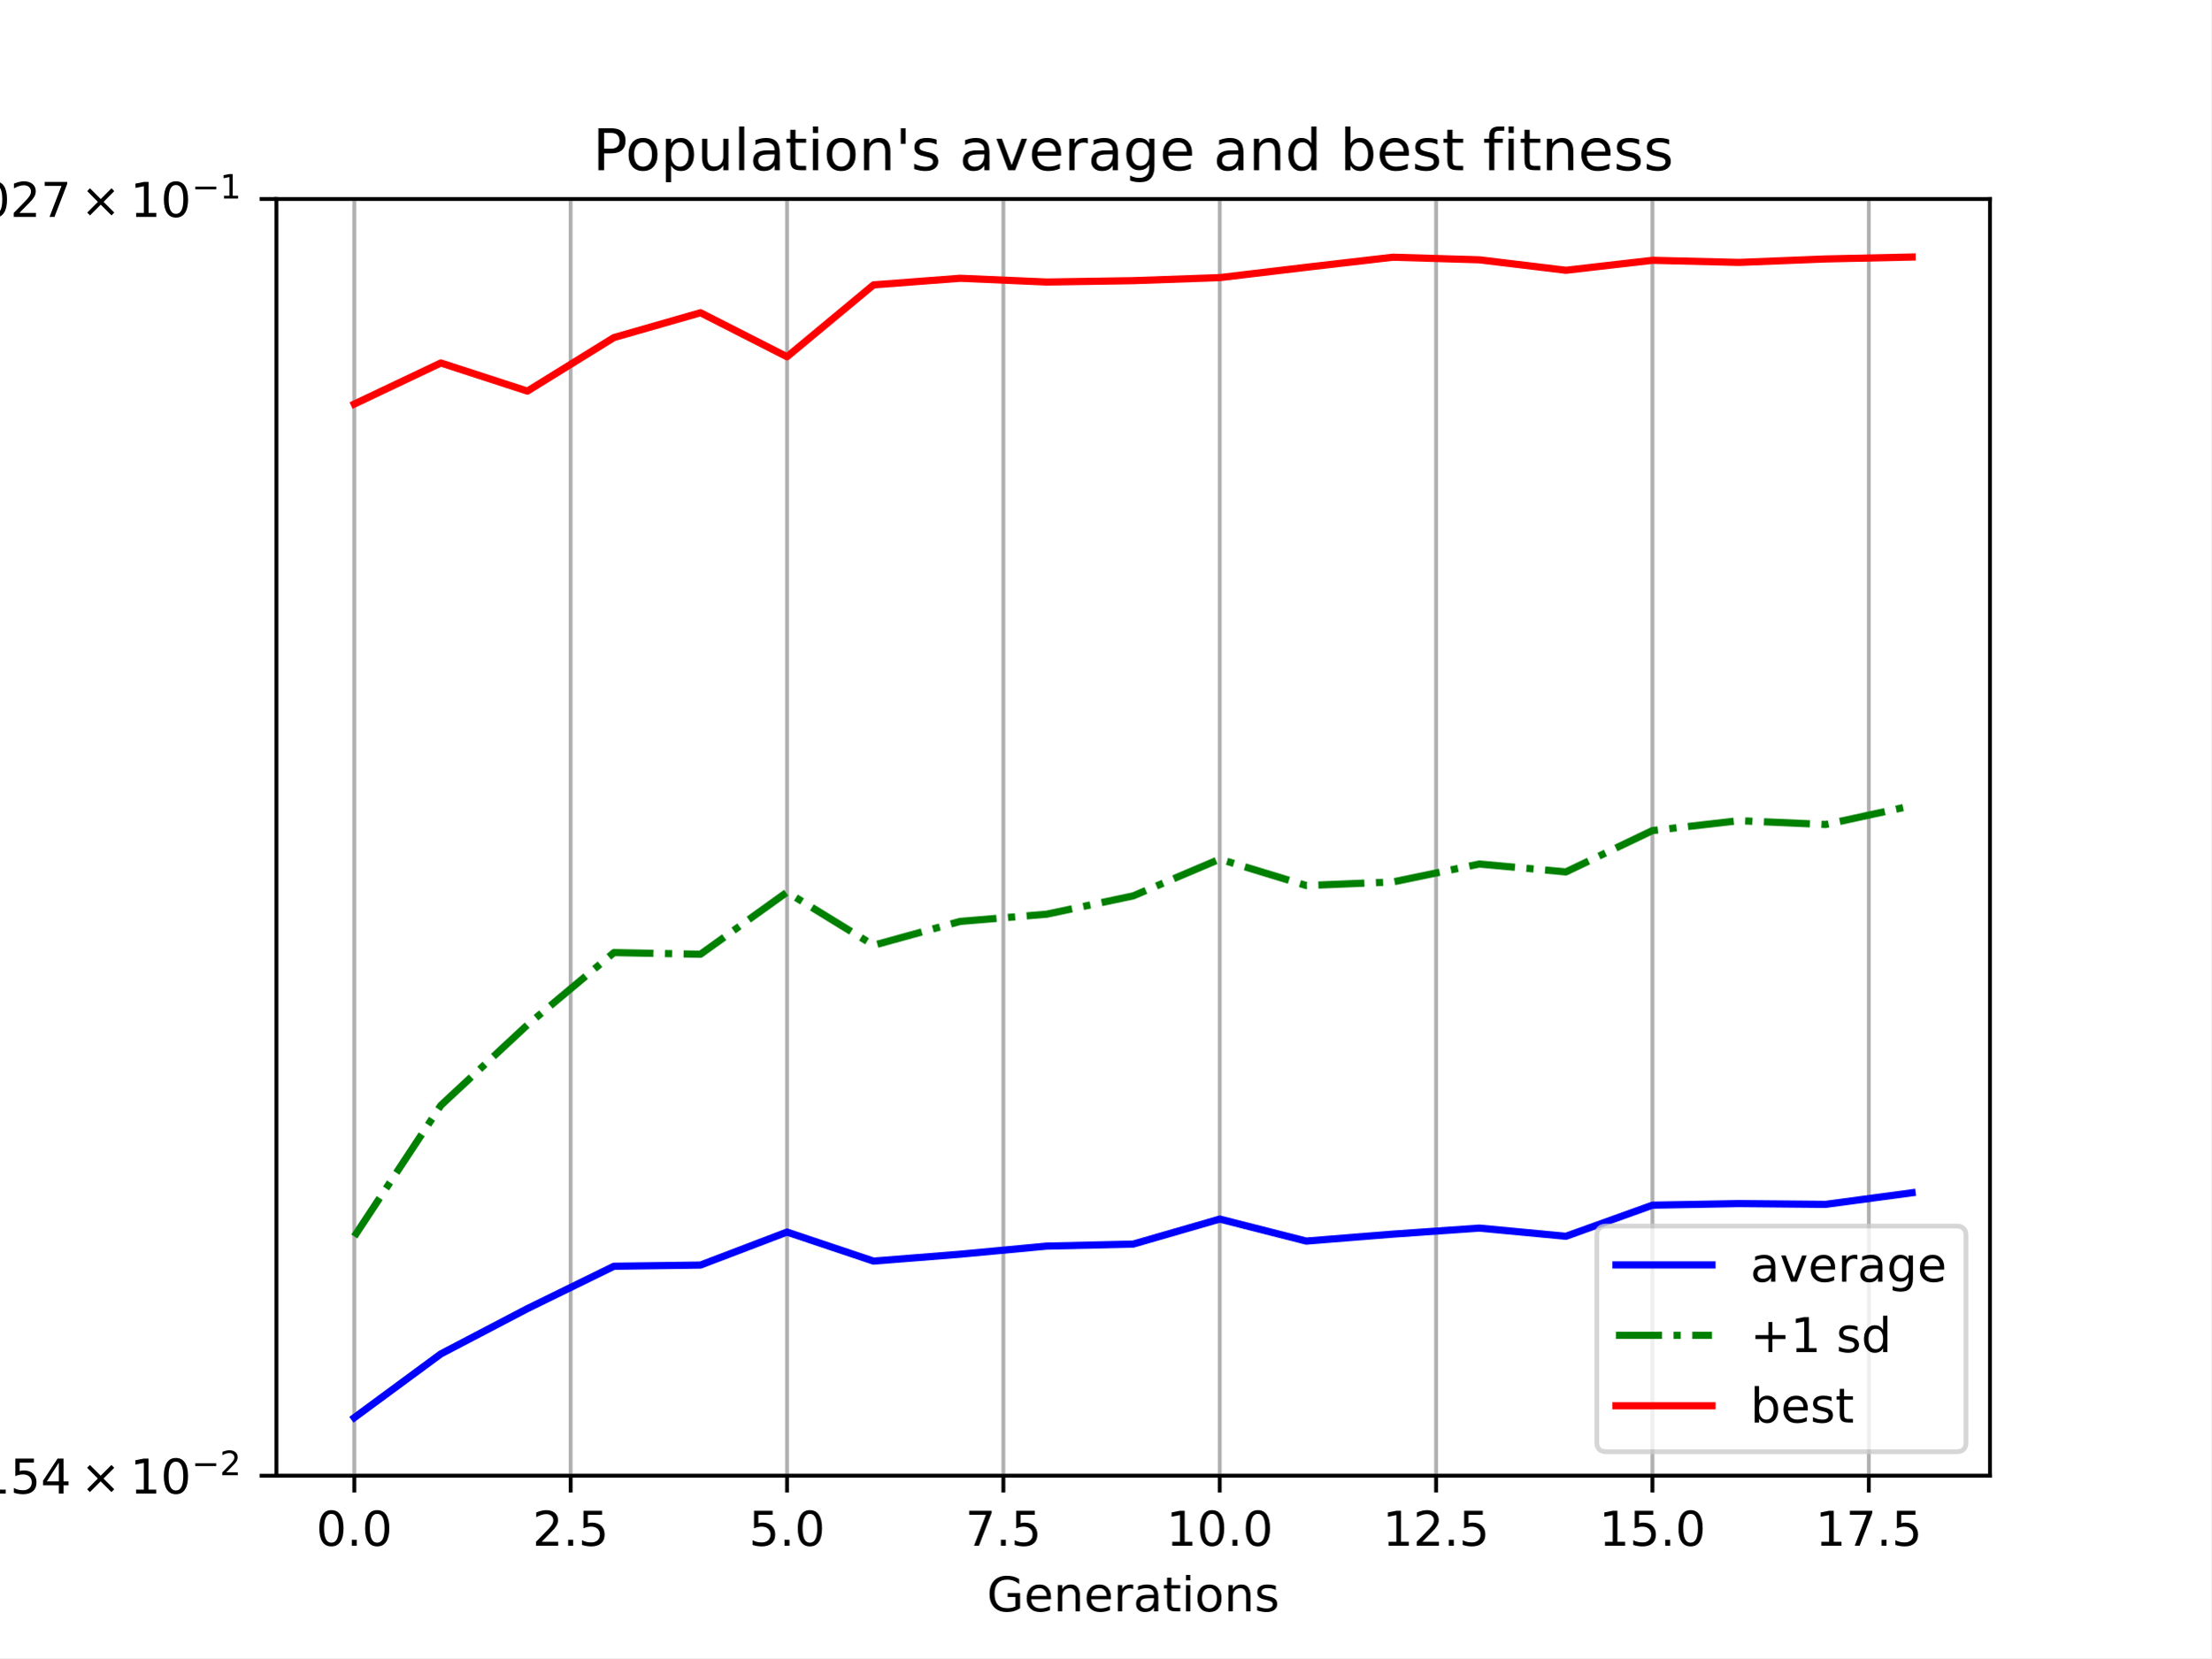
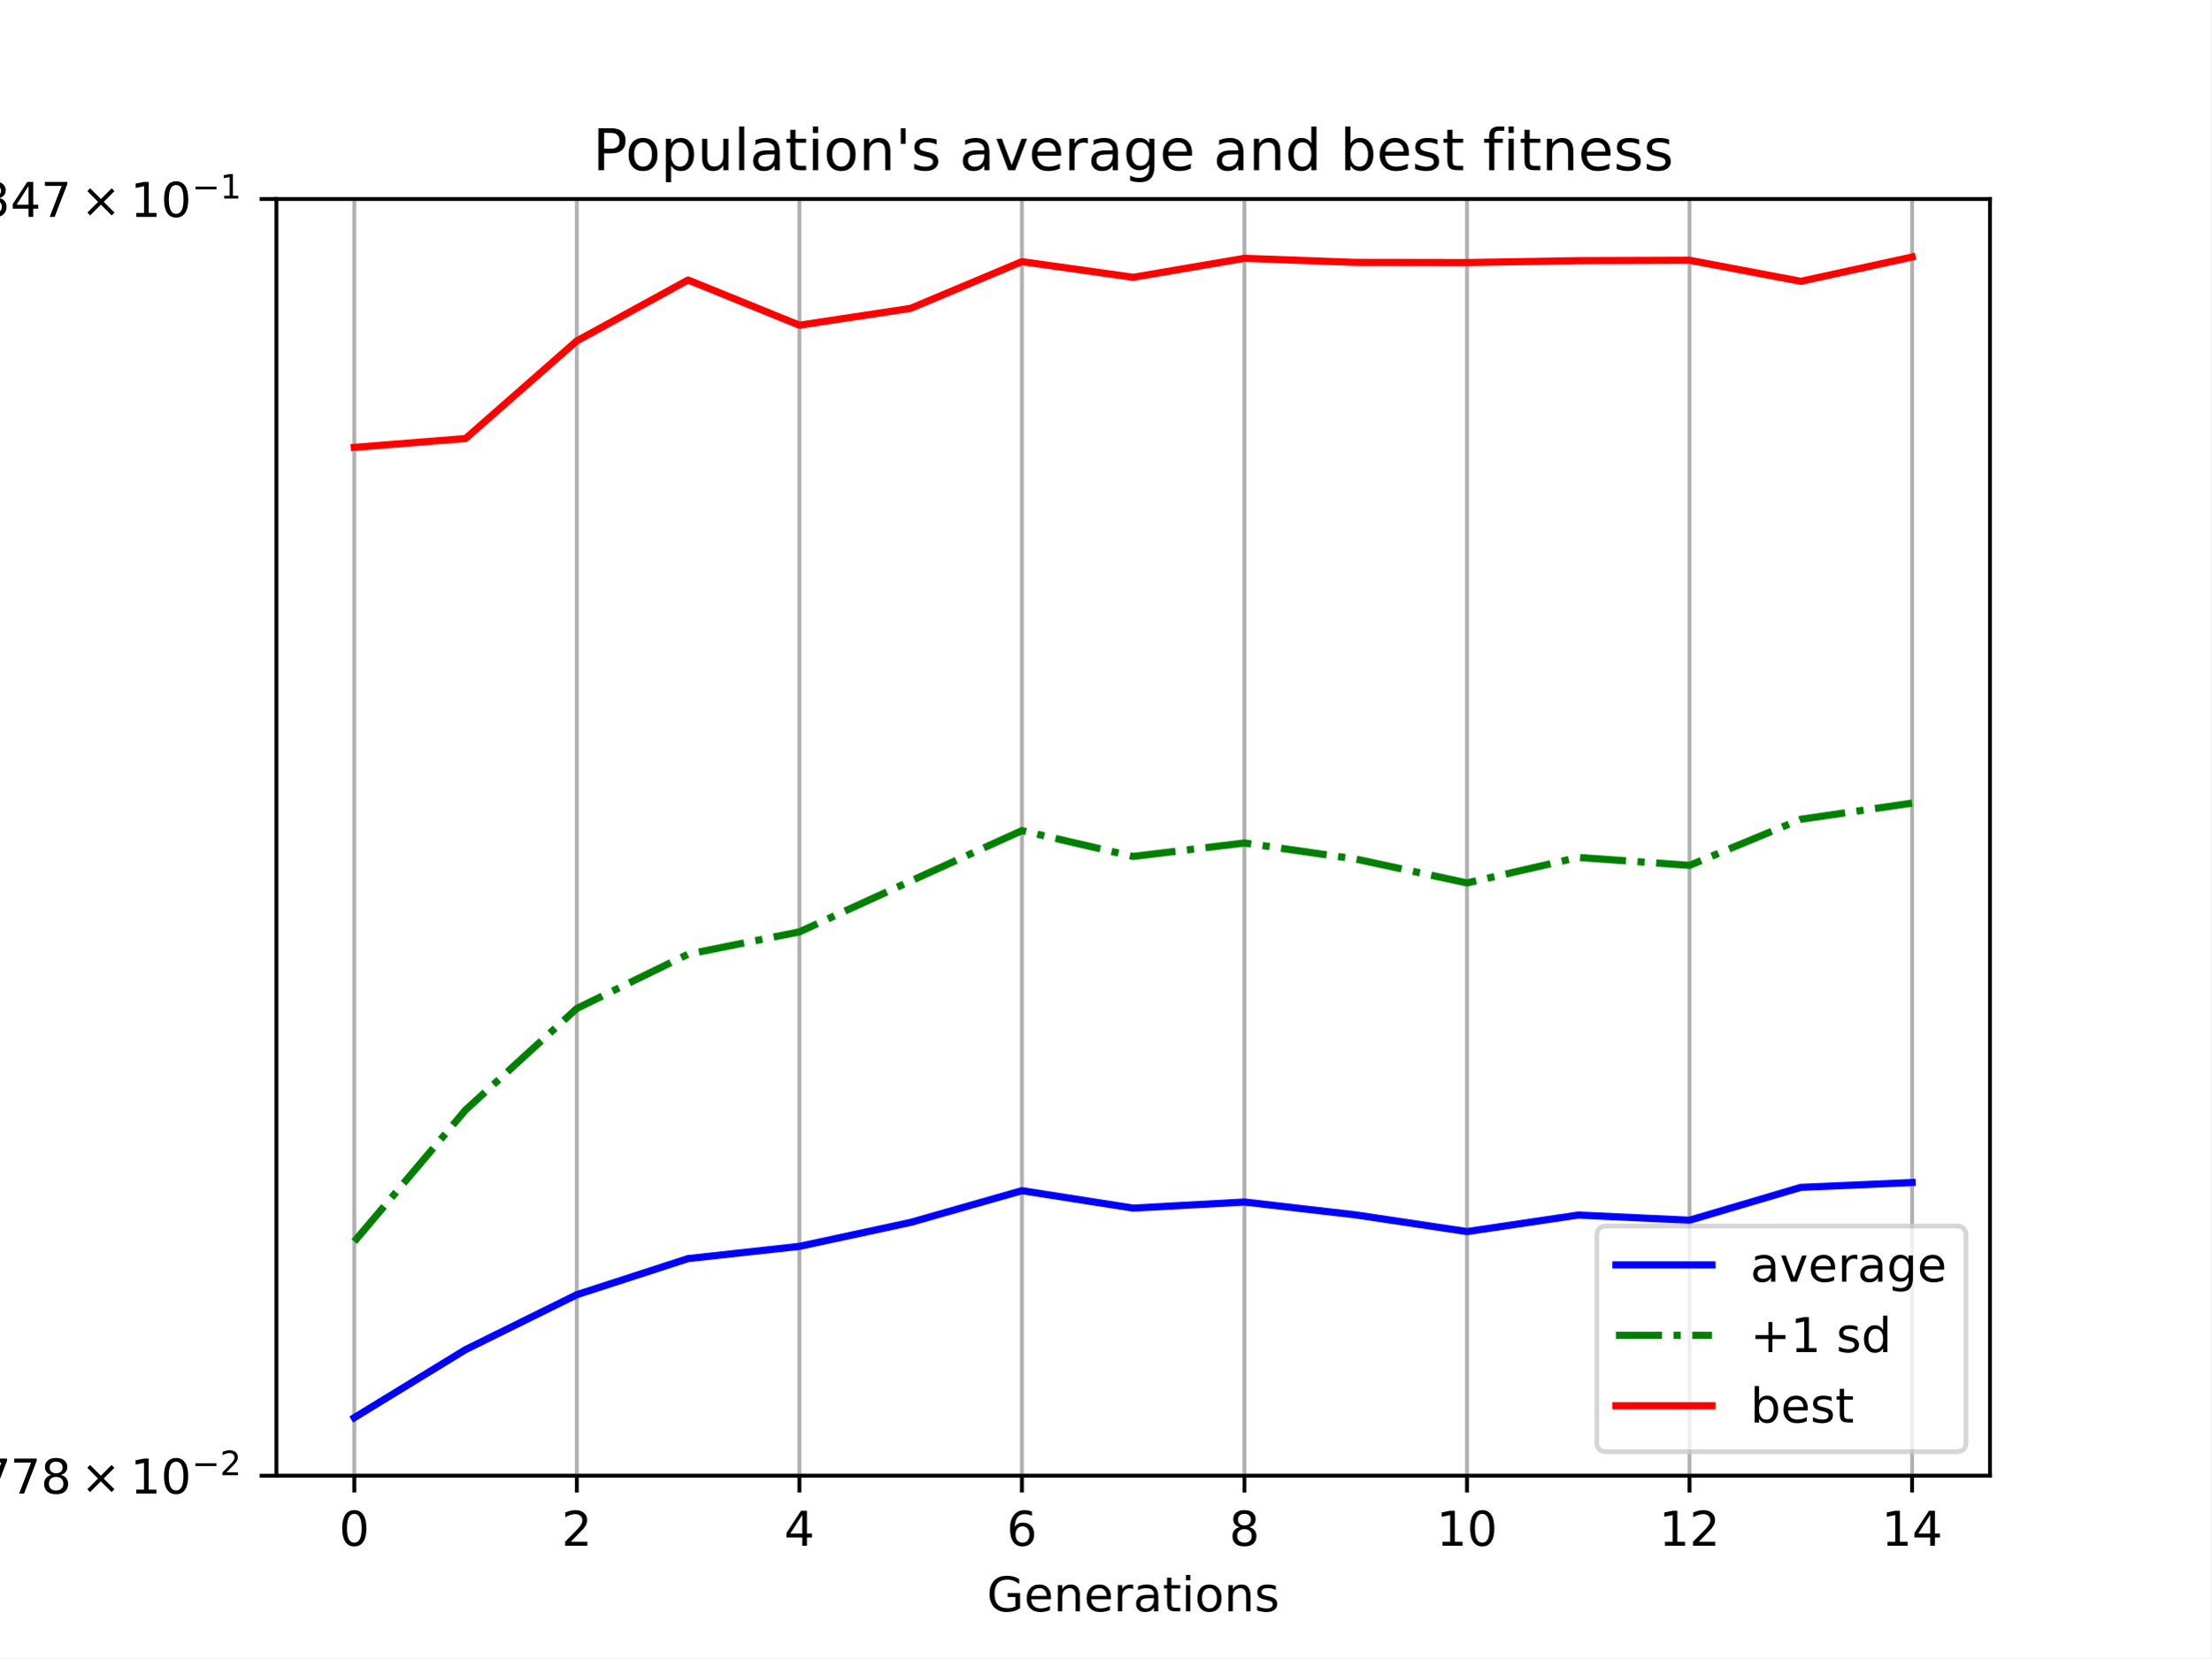
<svg xmlns="http://www.w3.org/2000/svg" xmlns:xlink="http://www.w3.org/1999/xlink" width="460.8pt" height="345.6pt" viewBox="0 0 460.8 345.6" version="1.1">
  <defs>
    <style type="text/css">*{stroke-linejoin: round; stroke-linecap: butt}</style>
  </defs>
  <g id="figure_1">
    <g id="patch_1">
      <path d="M 0 345.6  L 460.8 345.6  L 460.8 0  L 0 0  z " style="fill: #ffffff" />
    </g>
    <g id="axes_1">
      <g id="patch_2">
        <path d="M 57.6 307.584  L 414.72 307.584  L 414.72 41.472  L 57.6 41.472  z " style="fill: #ffffff" />
      </g>
      <g id="matplotlib.axis_1">
        <g id="xtick_1">
          <g id="line2d_1">
-             <path d="M 73.833 307.584  L 73.833 41.472  " clip-path="url(#p9568c26353)" style="fill: none; stroke: #b0b0b0; stroke-width: 0.8; stroke-linecap: square" />
+             <path d="M 73.833 307.584  L 73.833 41.472  " clip-path="url(#pdb262c2d11)" style="fill: none; stroke: #b0b0b0; stroke-width: 0.8; stroke-linecap: square" />
          </g>
          <g id="line2d_2">
            <defs>
-               <path id="m4e279806d0" d="M 0 0  L 0 3.5  " style="stroke: #000000; stroke-width: 0.8" />
-             </defs>
-             <g>
-               <use xlink:href="#m4e279806d0" x="73.833" y="307.584" style="stroke: #000000; stroke-width: 0.8" />
+               <path id="m0675672262" d="M 0 0  L 0 3.5  " style="stroke: #000000; stroke-width: 0.8" />
+             </defs>
+             <g>
+               <use xlink:href="#m0675672262" x="73.833" y="307.584" style="stroke: #000000; stroke-width: 0.8" />
            </g>
          </g>
          <g id="text_1">
-             <g transform="translate(65.88116 322.1824)scale(0.1 -0.1)">
+             <g transform="translate(70.65148 322.1824)scale(0.1 -0.1)">
              <defs>
                <path id="DejaVuSans-30" d="M 2034 4250  Q 1547 4250 1301 3770  Q 1056 3291 1056 2328  Q 1056 1369 1301 889  Q 1547 409 2034 409  Q 2525 409 2770 889  Q 3016 1369 3016 2328  Q 3016 3291 2770 3770  Q 2525 4250 2034 4250  z M 2034 4750  Q 2819 4750 3233 4129  Q 3647 3509 3647 2328  Q 3647 1150 3233 529  Q 2819 -91 2034 -91  Q 1250 -91 836 529  Q 422 1150 422 2328  Q 422 3509 836 4129  Q 1250 4750 2034 4750  z " transform="scale(0.015625)" />
-                 <path id="DejaVuSans-2e" d="M 684 794  L 1344 794  L 1344 0  L 684 0  L 684 794  z " transform="scale(0.015625)" />
              </defs>
              <use xlink:href="#DejaVuSans-30" />
-               <use xlink:href="#DejaVuSans-2e" x="63.623" />
-               <use xlink:href="#DejaVuSans-30" x="95.41" />
            </g>
          </g>
        </g>
        <g id="xtick_2">
          <g id="line2d_3">
-             <path d="M 118.924 307.584  L 118.924 41.472  " clip-path="url(#p9568c26353)" style="fill: none; stroke: #b0b0b0; stroke-width: 0.8; stroke-linecap: square" />
+             <path d="M 120.212 307.584  L 120.212 41.472  " clip-path="url(#pdb262c2d11)" style="fill: none; stroke: #b0b0b0; stroke-width: 0.8; stroke-linecap: square" />
          </g>
          <g id="line2d_4">
            <g>
-               <use xlink:href="#m4e279806d0" x="118.924" y="307.584" style="stroke: #000000; stroke-width: 0.8" />
+               <use xlink:href="#m0675672262" x="120.212" y="307.584" style="stroke: #000000; stroke-width: 0.8" />
            </g>
          </g>
          <g id="text_2">
-             <g transform="translate(110.9721 322.1824)scale(0.1 -0.1)">
+             <g transform="translate(117.0307 322.1824)scale(0.1 -0.1)">
              <defs>
                <path id="DejaVuSans-32" d="M 1228 531  L 3431 531  L 3431 0  L 469 0  L 469 531  Q 828 903 1448 1529  Q 2069 2156 2228 2338  Q 2531 2678 2651 2914  Q 2772 3150 2772 3378  Q 2772 3750 2511 3984  Q 2250 4219 1831 4219  Q 1534 4219 1204 4116  Q 875 4013 500 3803  L 500 4441  Q 881 4594 1212 4672  Q 1544 4750 1819 4750  Q 2544 4750 2975 4387  Q 3406 4025 3406 3419  Q 3406 3131 3298 2873  Q 3191 2616 2906 2266  Q 2828 2175 2409 1742  Q 1991 1309 1228 531  z " transform="scale(0.015625)" />
-                 <path id="DejaVuSans-35" d="M 691 4666  L 3169 4666  L 3169 4134  L 1269 4134  L 1269 2991  Q 1406 3038 1543 3061  Q 1681 3084 1819 3084  Q 2600 3084 3056 2656  Q 3513 2228 3513 1497  Q 3513 744 3044 326  Q 2575 -91 1722 -91  Q 1428 -91 1123 -41  Q 819 9 494 109  L 494 744  Q 775 591 1075 516  Q 1375 441 1709 441  Q 2250 441 2565 725  Q 2881 1009 2881 1497  Q 2881 1984 2565 2268  Q 2250 2553 1709 2553  Q 1456 2553 1204 2497  Q 953 2441 691 2322  L 691 4666  z " transform="scale(0.015625)" />
              </defs>
              <use xlink:href="#DejaVuSans-32" />
-               <use xlink:href="#DejaVuSans-2e" x="63.623" />
-               <use xlink:href="#DejaVuSans-35" x="95.41" />
            </g>
          </g>
        </g>
        <g id="xtick_3">
          <g id="line2d_5">
-             <path d="M 164.015 307.584  L 164.015 41.472  " clip-path="url(#p9568c26353)" style="fill: none; stroke: #b0b0b0; stroke-width: 0.8; stroke-linecap: square" />
+             <path d="M 166.591 307.584  L 166.591 41.472  " clip-path="url(#pdb262c2d11)" style="fill: none; stroke: #b0b0b0; stroke-width: 0.8; stroke-linecap: square" />
          </g>
          <g id="line2d_6">
            <g>
-               <use xlink:href="#m4e279806d0" x="164.015" y="307.584" style="stroke: #000000; stroke-width: 0.8" />
+               <use xlink:href="#m0675672262" x="166.591" y="307.584" style="stroke: #000000; stroke-width: 0.8" />
            </g>
          </g>
          <g id="text_3">
-             <g transform="translate(156.063 322.1824)scale(0.1 -0.1)">
-               <use xlink:href="#DejaVuSans-35" />
-               <use xlink:href="#DejaVuSans-2e" x="63.623" />
-               <use xlink:href="#DejaVuSans-30" x="95.41" />
+             <g transform="translate(163.4099 322.1824)scale(0.1 -0.1)">
+               <defs>
+                 <path id="DejaVuSans-34" d="M 2419 4116  L 825 1625  L 2419 1625  L 2419 4116  z M 2253 4666  L 3047 4666  L 3047 1625  L 3713 1625  L 3713 1100  L 3047 1100  L 3047 0  L 2419 0  L 2419 1100  L 313 1100  L 313 1709  L 2253 4666  z " transform="scale(0.015625)" />
+               </defs>
+               <use xlink:href="#DejaVuSans-34" />
            </g>
          </g>
        </g>
        <g id="xtick_4">
          <g id="line2d_7">
-             <path d="M 209.105 307.584  L 209.105 41.472  " clip-path="url(#p9568c26353)" style="fill: none; stroke: #b0b0b0; stroke-width: 0.8; stroke-linecap: square" />
+             <path d="M 212.97 307.584  L 212.97 41.472  " clip-path="url(#pdb262c2d11)" style="fill: none; stroke: #b0b0b0; stroke-width: 0.8; stroke-linecap: square" />
          </g>
          <g id="line2d_8">
            <g>
-               <use xlink:href="#m4e279806d0" x="209.105" y="307.584" style="stroke: #000000; stroke-width: 0.8" />
+               <use xlink:href="#m0675672262" x="212.97" y="307.584" style="stroke: #000000; stroke-width: 0.8" />
            </g>
          </g>
          <g id="text_4">
-             <g transform="translate(201.1539 322.1824)scale(0.1 -0.1)">
-               <defs>
-                 <path id="DejaVuSans-37" d="M 525 4666  L 3525 4666  L 3525 4397  L 1831 0  L 1172 0  L 2766 4134  L 525 4134  L 525 4666  z " transform="scale(0.015625)" />
-               </defs>
-               <use xlink:href="#DejaVuSans-37" />
-               <use xlink:href="#DejaVuSans-2e" x="63.623" />
-               <use xlink:href="#DejaVuSans-35" x="95.41" />
+             <g transform="translate(209.7891 322.1824)scale(0.1 -0.1)">
+               <defs>
+                 <path id="DejaVuSans-36" d="M 2113 2584  Q 1688 2584 1439 2293  Q 1191 2003 1191 1497  Q 1191 994 1439 701  Q 1688 409 2113 409  Q 2538 409 2786 701  Q 3034 994 3034 1497  Q 3034 2003 2786 2293  Q 2538 2584 2113 2584  z M 3366 4563  L 3366 3988  Q 3128 4100 2886 4159  Q 2644 4219 2406 4219  Q 1781 4219 1451 3797  Q 1122 3375 1075 2522  Q 1259 2794 1537 2939  Q 1816 3084 2150 3084  Q 2853 3084 3261 2657  Q 3669 2231 3669 1497  Q 3669 778 3244 343  Q 2819 -91 2113 -91  Q 1303 -91 875 529  Q 447 1150 447 2328  Q 447 3434 972 4092  Q 1497 4750 2381 4750  Q 2619 4750 2861 4703  Q 3103 4656 3366 4563  z " transform="scale(0.015625)" />
+               </defs>
+               <use xlink:href="#DejaVuSans-36" />
            </g>
          </g>
        </g>
        <g id="xtick_5">
          <g id="line2d_9">
-             <path d="M 254.196 307.584  L 254.196 41.472  " clip-path="url(#p9568c26353)" style="fill: none; stroke: #b0b0b0; stroke-width: 0.8; stroke-linecap: square" />
+             <path d="M 259.35 307.584  L 259.35 41.472  " clip-path="url(#pdb262c2d11)" style="fill: none; stroke: #b0b0b0; stroke-width: 0.8; stroke-linecap: square" />
          </g>
          <g id="line2d_10">
            <g>
-               <use xlink:href="#m4e279806d0" x="254.196" y="307.584" style="stroke: #000000; stroke-width: 0.8" />
+               <use xlink:href="#m0675672262" x="259.35" y="307.584" style="stroke: #000000; stroke-width: 0.8" />
            </g>
          </g>
          <g id="text_5">
-             <g transform="translate(243.0636 322.1824)scale(0.1 -0.1)">
+             <g transform="translate(256.1684 322.1824)scale(0.1 -0.1)">
+               <defs>
+                 <path id="DejaVuSans-38" d="M 2034 2216  Q 1584 2216 1326 1975  Q 1069 1734 1069 1313  Q 1069 891 1326 650  Q 1584 409 2034 409  Q 2484 409 2743 651  Q 3003 894 3003 1313  Q 3003 1734 2745 1975  Q 2488 2216 2034 2216  z M 1403 2484  Q 997 2584 770 2862  Q 544 3141 544 3541  Q 544 4100 942 4425  Q 1341 4750 2034 4750  Q 2731 4750 3128 4425  Q 3525 4100 3525 3541  Q 3525 3141 3298 2862  Q 3072 2584 2669 2484  Q 3125 2378 3379 2068  Q 3634 1759 3634 1313  Q 3634 634 3220 271  Q 2806 -91 2034 -91  Q 1263 -91 848 271  Q 434 634 434 1313  Q 434 1759 690 2068  Q 947 2378 1403 2484  z M 1172 3481  Q 1172 3119 1398 2916  Q 1625 2713 2034 2713  Q 2441 2713 2670 2916  Q 2900 3119 2900 3481  Q 2900 3844 2670 4047  Q 2441 4250 2034 4250  Q 1625 4250 1398 4047  Q 1172 3844 1172 3481  z " transform="scale(0.015625)" />
+               </defs>
+               <use xlink:href="#DejaVuSans-38" />
+             </g>
+           </g>
+         </g>
+         <g id="xtick_6">
+           <g id="line2d_11">
+             <path d="M 305.729 307.584  L 305.729 41.472  " clip-path="url(#pdb262c2d11)" style="fill: none; stroke: #b0b0b0; stroke-width: 0.8; stroke-linecap: square" />
+           </g>
+           <g id="line2d_12">
+             <g>
+               <use xlink:href="#m0675672262" x="305.729" y="307.584" style="stroke: #000000; stroke-width: 0.8" />
+             </g>
+           </g>
+           <g id="text_6">
+             <g transform="translate(299.3663 322.1824)scale(0.1 -0.1)">
              <defs>
                <path id="DejaVuSans-31" d="M 794 531  L 1825 531  L 1825 4091  L 703 3866  L 703 4441  L 1819 4666  L 2450 4666  L 2450 531  L 3481 531  L 3481 0  L 794 0  L 794 531  z " transform="scale(0.015625)" />
              </defs>
              <use xlink:href="#DejaVuSans-31" />
              <use xlink:href="#DejaVuSans-30" x="63.623" />
-               <use xlink:href="#DejaVuSans-2e" x="127.246" />
-               <use xlink:href="#DejaVuSans-30" x="159.033" />
-             </g>
-           </g>
-         </g>
-         <g id="xtick_6">
-           <g id="line2d_11">
-             <path d="M 299.287 307.584  L 299.287 41.472  " clip-path="url(#p9568c26353)" style="fill: none; stroke: #b0b0b0; stroke-width: 0.8; stroke-linecap: square" />
-           </g>
-           <g id="line2d_12">
-             <g>
-               <use xlink:href="#m4e279806d0" x="299.287" y="307.584" style="stroke: #000000; stroke-width: 0.8" />
-             </g>
-           </g>
-           <g id="text_6">
-             <g transform="translate(288.1545 322.1824)scale(0.1 -0.1)">
+             </g>
+           </g>
+         </g>
+         <g id="xtick_7">
+           <g id="line2d_13">
+             <path d="M 352.108 307.584  L 352.108 41.472  " clip-path="url(#pdb262c2d11)" style="fill: none; stroke: #b0b0b0; stroke-width: 0.8; stroke-linecap: square" />
+           </g>
+           <g id="line2d_14">
+             <g>
+               <use xlink:href="#m0675672262" x="352.108" y="307.584" style="stroke: #000000; stroke-width: 0.8" />
+             </g>
+           </g>
+           <g id="text_7">
+             <g transform="translate(345.7456 322.1824)scale(0.1 -0.1)">
              <use xlink:href="#DejaVuSans-31" />
              <use xlink:href="#DejaVuSans-32" x="63.623" />
-               <use xlink:href="#DejaVuSans-2e" x="127.246" />
-               <use xlink:href="#DejaVuSans-35" x="159.033" />
-             </g>
-           </g>
-         </g>
-         <g id="xtick_7">
-           <g id="line2d_13">
-             <path d="M 344.378 307.584  L 344.378 41.472  " clip-path="url(#p9568c26353)" style="fill: none; stroke: #b0b0b0; stroke-width: 0.8; stroke-linecap: square" />
-           </g>
-           <g id="line2d_14">
-             <g>
-               <use xlink:href="#m4e279806d0" x="344.378" y="307.584" style="stroke: #000000; stroke-width: 0.8" />
-             </g>
-           </g>
-           <g id="text_7">
-             <g transform="translate(333.2454 322.1824)scale(0.1 -0.1)">
-               <use xlink:href="#DejaVuSans-31" />
-               <use xlink:href="#DejaVuSans-35" x="63.623" />
-               <use xlink:href="#DejaVuSans-2e" x="127.246" />
-               <use xlink:href="#DejaVuSans-30" x="159.033" />
            </g>
          </g>
        </g>
        <g id="xtick_8">
          <g id="line2d_15">
-             <path d="M 389.469 307.584  L 389.469 41.472  " clip-path="url(#p9568c26353)" style="fill: none; stroke: #b0b0b0; stroke-width: 0.8; stroke-linecap: square" />
+             <path d="M 398.487 307.584  L 398.487 41.472  " clip-path="url(#pdb262c2d11)" style="fill: none; stroke: #b0b0b0; stroke-width: 0.8; stroke-linecap: square" />
          </g>
          <g id="line2d_16">
            <g>
-               <use xlink:href="#m4e279806d0" x="389.469" y="307.584" style="stroke: #000000; stroke-width: 0.8" />
+               <use xlink:href="#m0675672262" x="398.487" y="307.584" style="stroke: #000000; stroke-width: 0.8" />
            </g>
          </g>
          <g id="text_8">
-             <g transform="translate(378.3363 322.1824)scale(0.1 -0.1)">
+             <g transform="translate(392.1248 322.1824)scale(0.1 -0.1)">
              <use xlink:href="#DejaVuSans-31" />
-               <use xlink:href="#DejaVuSans-37" x="63.623" />
-               <use xlink:href="#DejaVuSans-2e" x="127.246" />
-               <use xlink:href="#DejaVuSans-35" x="159.033" />
+               <use xlink:href="#DejaVuSans-34" x="63.623" />
            </g>
          </g>
        </g>
        <g id="text_9">
          <g transform="translate(205.6623 335.8606)scale(0.1 -0.1)">
            <defs>
              <path id="DejaVuSans-47" d="M 3809 666  L 3809 1919  L 2778 1919  L 2778 2438  L 4434 2438  L 4434 434  Q 4069 175 3628 42  Q 3188 -91 2688 -91  Q 1594 -91 976 548  Q 359 1188 359 2328  Q 359 3472 976 4111  Q 1594 4750 2688 4750  Q 3144 4750 3555 4637  Q 3966 4525 4313 4306  L 4313 3634  Q 3963 3931 3569 4081  Q 3175 4231 2741 4231  Q 1884 4231 1454 3753  Q 1025 3275 1025 2328  Q 1025 1384 1454 906  Q 1884 428 2741 428  Q 3075 428 3337 486  Q 3600 544 3809 666  z " transform="scale(0.015625)" />
              <path id="DejaVuSans-65" d="M 3597 1894  L 3597 1613  L 953 1613  Q 991 1019 1311 708  Q 1631 397 2203 397  Q 2534 397 2845 478  Q 3156 559 3463 722  L 3463 178  Q 3153 47 2828 -22  Q 2503 -91 2169 -91  Q 1331 -91 842 396  Q 353 884 353 1716  Q 353 2575 817 3079  Q 1281 3584 2069 3584  Q 2775 3584 3186 3129  Q 3597 2675 3597 1894  z M 3022 2063  Q 3016 2534 2758 2815  Q 2500 3097 2075 3097  Q 1594 3097 1305 2825  Q 1016 2553 972 2059  L 3022 2063  z " transform="scale(0.015625)" />
              <path id="DejaVuSans-6e" d="M 3513 2113  L 3513 0  L 2938 0  L 2938 2094  Q 2938 2591 2744 2837  Q 2550 3084 2163 3084  Q 1697 3084 1428 2787  Q 1159 2491 1159 1978  L 1159 0  L 581 0  L 581 3500  L 1159 3500  L 1159 2956  Q 1366 3272 1645 3428  Q 1925 3584 2291 3584  Q 2894 3584 3203 3211  Q 3513 2838 3513 2113  z " transform="scale(0.015625)" />
              <path id="DejaVuSans-72" d="M 2631 2963  Q 2534 3019 2420 3045  Q 2306 3072 2169 3072  Q 1681 3072 1420 2755  Q 1159 2438 1159 1844  L 1159 0  L 581 0  L 581 3500  L 1159 3500  L 1159 2956  Q 1341 3275 1631 3429  Q 1922 3584 2338 3584  Q 2397 3584 2469 3576  Q 2541 3569 2628 3553  L 2631 2963  z " transform="scale(0.015625)" />
              <path id="DejaVuSans-61" d="M 2194 1759  Q 1497 1759 1228 1600  Q 959 1441 959 1056  Q 959 750 1161 570  Q 1363 391 1709 391  Q 2188 391 2477 730  Q 2766 1069 2766 1631  L 2766 1759  L 2194 1759  z M 3341 1997  L 3341 0  L 2766 0  L 2766 531  Q 2569 213 2275 61  Q 1981 -91 1556 -91  Q 1019 -91 701 211  Q 384 513 384 1019  Q 384 1609 779 1909  Q 1175 2209 1959 2209  L 2766 2209  L 2766 2266  Q 2766 2663 2505 2880  Q 2244 3097 1772 3097  Q 1472 3097 1187 3025  Q 903 2953 641 2809  L 641 3341  Q 956 3463 1253 3523  Q 1550 3584 1831 3584  Q 2591 3584 2966 3190  Q 3341 2797 3341 1997  z " transform="scale(0.015625)" />
              <path id="DejaVuSans-74" d="M 1172 4494  L 1172 3500  L 2356 3500  L 2356 3053  L 1172 3053  L 1172 1153  Q 1172 725 1289 603  Q 1406 481 1766 481  L 2356 481  L 2356 0  L 1766 0  Q 1100 0 847 248  Q 594 497 594 1153  L 594 3053  L 172 3053  L 172 3500  L 594 3500  L 594 4494  L 1172 4494  z " transform="scale(0.015625)" />
              <path id="DejaVuSans-69" d="M 603 3500  L 1178 3500  L 1178 0  L 603 0  L 603 3500  z M 603 4863  L 1178 4863  L 1178 4134  L 603 4134  L 603 4863  z " transform="scale(0.015625)" />
              <path id="DejaVuSans-6f" d="M 1959 3097  Q 1497 3097 1228 2736  Q 959 2375 959 1747  Q 959 1119 1226 758  Q 1494 397 1959 397  Q 2419 397 2687 759  Q 2956 1122 2956 1747  Q 2956 2369 2687 2733  Q 2419 3097 1959 3097  z M 1959 3584  Q 2709 3584 3137 3096  Q 3566 2609 3566 1747  Q 3566 888 3137 398  Q 2709 -91 1959 -91  Q 1206 -91 779 398  Q 353 888 353 1747  Q 353 2609 779 3096  Q 1206 3584 1959 3584  z " transform="scale(0.015625)" />
              <path id="DejaVuSans-73" d="M 2834 3397  L 2834 2853  Q 2591 2978 2328 3040  Q 2066 3103 1784 3103  Q 1356 3103 1142 2972  Q 928 2841 928 2578  Q 928 2378 1081 2264  Q 1234 2150 1697 2047  L 1894 2003  Q 2506 1872 2764 1633  Q 3022 1394 3022 966  Q 3022 478 2636 193  Q 2250 -91 1575 -91  Q 1294 -91 989 -36  Q 684 19 347 128  L 347 722  Q 666 556 975 473  Q 1284 391 1588 391  Q 1994 391 2212 530  Q 2431 669 2431 922  Q 2431 1156 2273 1281  Q 2116 1406 1581 1522  L 1381 1569  Q 847 1681 609 1914  Q 372 2147 372 2553  Q 372 3047 722 3315  Q 1072 3584 1716 3584  Q 2034 3584 2315 3537  Q 2597 3491 2834 3397  z " transform="scale(0.015625)" />
            </defs>
            <use xlink:href="#DejaVuSans-47" />
            <use xlink:href="#DejaVuSans-65" x="77.49" />
            <use xlink:href="#DejaVuSans-6e" x="139.014" />
            <use xlink:href="#DejaVuSans-65" x="202.393" />
            <use xlink:href="#DejaVuSans-72" x="263.916" />
            <use xlink:href="#DejaVuSans-61" x="305.029" />
            <use xlink:href="#DejaVuSans-74" x="366.309" />
            <use xlink:href="#DejaVuSans-69" x="405.518" />
            <use xlink:href="#DejaVuSans-6f" x="433.301" />
            <use xlink:href="#DejaVuSans-6e" x="494.482" />
            <use xlink:href="#DejaVuSans-73" x="557.861" />
          </g>
        </g>
      </g>
      <g id="matplotlib.axis_2">
        <g id="ytick_1">
          <g id="line2d_17">
-             <path d="M 57.6 307.584  L 414.72 307.584  " clip-path="url(#p9568c26353)" style="fill: none; stroke: #b0b0b0; stroke-width: 0.8; stroke-linecap: square" />
+             <path d="M 57.6 307.584  L 414.72 307.584  " clip-path="url(#pdb262c2d11)" style="fill: none; stroke: #b0b0b0; stroke-width: 0.8; stroke-linecap: square" />
          </g>
          <g id="line2d_18">
            <defs>
-               <path id="ma9927956e0" d="M 0 0  L -3.5 0  " style="stroke: #000000; stroke-width: 0.8" />
-             </defs>
-             <g>
-               <use xlink:href="#ma9927956e0" x="57.6" y="307.584" style="stroke: #000000; stroke-width: 0.8" />
+               <path id="m4e50cda8ad" d="M 0 0  L -3.5 0  " style="stroke: #000000; stroke-width: 0.8" />
+             </defs>
+             <g>
+               <use xlink:href="#m4e50cda8ad" x="57.6" y="307.584" style="stroke: #000000; stroke-width: 0.8" />
            </g>
          </g>
          <g id="text_10">
-             <g transform="translate(-19.6 311.3832)scale(0.1 -0.1)">
-               <defs>
-                 <path id="DejaVuSans-34" d="M 2419 4116  L 825 1625  L 2419 1625  L 2419 4116  z M 2253 4666  L 3047 4666  L 3047 1625  L 3713 1625  L 3713 1100  L 3047 1100  L 3047 0  L 2419 0  L 2419 1100  L 313 1100  L 313 1709  L 2253 4666  z " transform="scale(0.015625)" />
+             <g transform="translate(-26.3 311.3832)scale(0.1 -0.1)">
+               <defs>
+                 <path id="DejaVuSans-37" d="M 525 4666  L 3525 4666  L 3525 4397  L 1831 0  L 1172 0  L 2766 4134  L 525 4134  L 525 4666  z " transform="scale(0.015625)" />
+                 <path id="DejaVuSans-2e" d="M 684 794  L 1344 794  L 1344 0  L 684 0  L 684 794  z " transform="scale(0.015625)" />
                <path id="DejaVuSans-d7" d="M 4488 3438  L 3059 2003  L 4488 575  L 4116 197  L 2681 1631  L 1247 197  L 878 575  L 2303 2003  L 878 3438  L 1247 3816  L 2681 2381  L 4116 3816  L 4488 3438  z " transform="scale(0.015625)" />
                <path id="DejaVuSans-2212" d="M 678 2272  L 4684 2272  L 4684 1741  L 678 1741  L 678 2272  z " transform="scale(0.015625)" />
              </defs>
              <use xlink:href="#DejaVuSans-37" transform="translate(0 0.765625)" />
              <use xlink:href="#DejaVuSans-2e" transform="translate(63.62305 0.765625)" />
-               <use xlink:href="#DejaVuSans-32" transform="translate(89.91016 0.765625)" />
-               <use xlink:href="#DejaVuSans-31" transform="translate(153.5332 0.765625)" />
-               <use xlink:href="#DejaVuSans-35" transform="translate(217.1562 0.765625)" />
-               <use xlink:href="#DejaVuSans-34" transform="translate(280.7793 0.765625)" />
-               <use xlink:href="#DejaVuSans-d7" transform="translate(363.8848 0.765625)" />
-               <use xlink:href="#DejaVuSans-31" transform="translate(467.1562 0.765625)" />
-               <use xlink:href="#DejaVuSans-30" transform="translate(530.7793 0.765625)" />
-               <use xlink:href="#DejaVuSans-2212" transform="translate(595.3594 39.04688)scale(0.7)" />
-               <use xlink:href="#DejaVuSans-32" transform="translate(654.0117 39.04688)scale(0.7)" />
+               <use xlink:href="#DejaVuSans-30" transform="translate(95.41016 0.765625)" />
+               <use xlink:href="#DejaVuSans-31" transform="translate(159.0332 0.765625)" />
+               <use xlink:href="#DejaVuSans-37" transform="translate(222.6562 0.765625)" />
+               <use xlink:href="#DejaVuSans-37" transform="translate(284.5293 0.765625)" />
+               <use xlink:href="#DejaVuSans-38" transform="translate(348.1523 0.765625)" />
+               <use xlink:href="#DejaVuSans-d7" transform="translate(431.2578 0.765625)" />
+               <use xlink:href="#DejaVuSans-31" transform="translate(534.5293 0.765625)" />
+               <use xlink:href="#DejaVuSans-30" transform="translate(598.1523 0.765625)" />
+               <use xlink:href="#DejaVuSans-2212" transform="translate(662.7324 39.04688)scale(0.7)" />
+               <use xlink:href="#DejaVuSans-32" transform="translate(721.3848 39.04688)scale(0.7)" />
            </g>
          </g>
        </g>
        <g id="ytick_2">
          <g id="line2d_19">
-             <path d="M 57.6 41.472  L 414.72 41.472  " clip-path="url(#p9568c26353)" style="fill: none; stroke: #b0b0b0; stroke-width: 0.8; stroke-linecap: square" />
+             <path d="M 57.6 41.472  L 414.72 41.472  " clip-path="url(#pdb262c2d11)" style="fill: none; stroke: #b0b0b0; stroke-width: 0.8; stroke-linecap: square" />
          </g>
          <g id="line2d_20">
            <g>
-               <use xlink:href="#ma9927956e0" x="57.6" y="41.472" style="stroke: #000000; stroke-width: 0.8" />
+               <use xlink:href="#m4e50cda8ad" x="57.6" y="41.472" style="stroke: #000000; stroke-width: 0.8" />
            </g>
          </g>
          <g id="text_11">
-             <g transform="translate(-26.5 45.27122)scale(0.1 -0.1)">
+             <g transform="translate(-20.1 45.27122)scale(0.1 -0.1)">
              <defs>
                <path id="DejaVuSans-33" d="M 2597 2516  Q 3050 2419 3304 2112  Q 3559 1806 3559 1356  Q 3559 666 3084 287  Q 2609 -91 1734 -91  Q 1441 -91 1130 -33  Q 819 25 488 141  L 488 750  Q 750 597 1062 519  Q 1375 441 1716 441  Q 2309 441 2620 675  Q 2931 909 2931 1356  Q 2931 1769 2642 2001  Q 2353 2234 1838 2234  L 1294 2234  L 1294 2753  L 1863 2753  Q 2328 2753 2575 2939  Q 2822 3125 2822 3475  Q 2822 3834 2567 4026  Q 2313 4219 1838 4219  Q 1578 4219 1281 4162  Q 984 4106 628 3988  L 628 4550  Q 988 4650 1302 4700  Q 1616 4750 1894 4750  Q 2613 4750 3031 4423  Q 3450 4097 3450 3541  Q 3450 3153 3228 2886  Q 3006 2619 2597 2516  z " transform="scale(0.015625)" />
              </defs>
              <use xlink:href="#DejaVuSans-37" transform="translate(0 0.684375)" />
              <use xlink:href="#DejaVuSans-2e" transform="translate(63.62305 0.684375)" />
              <use xlink:href="#DejaVuSans-33" transform="translate(95.41016 0.684375)" />
              <use xlink:href="#DejaVuSans-33" transform="translate(159.0332 0.684375)" />
-               <use xlink:href="#DejaVuSans-30" transform="translate(222.6562 0.684375)" />
-               <use xlink:href="#DejaVuSans-32" transform="translate(286.2793 0.684375)" />
-               <use xlink:href="#DejaVuSans-37" transform="translate(349.9023 0.684375)" />
-               <use xlink:href="#DejaVuSans-d7" transform="translate(433.0078 0.684375)" />
-               <use xlink:href="#DejaVuSans-31" transform="translate(536.2793 0.684375)" />
-               <use xlink:href="#DejaVuSans-30" transform="translate(599.9023 0.684375)" />
-               <use xlink:href="#DejaVuSans-2212" transform="translate(664.4824 38.96563)scale(0.7)" />
-               <use xlink:href="#DejaVuSans-31" transform="translate(723.1348 38.96563)scale(0.7)" />
+               <use xlink:href="#DejaVuSans-34" transform="translate(222.6562 0.684375)" />
+               <use xlink:href="#DejaVuSans-37" transform="translate(286.2793 0.684375)" />
+               <use xlink:href="#DejaVuSans-d7" transform="translate(369.3848 0.684375)" />
+               <use xlink:href="#DejaVuSans-31" transform="translate(472.6562 0.684375)" />
+               <use xlink:href="#DejaVuSans-30" transform="translate(536.2793 0.684375)" />
+               <use xlink:href="#DejaVuSans-2212" transform="translate(600.8594 38.96563)scale(0.7)" />
+               <use xlink:href="#DejaVuSans-31" transform="translate(659.5117 38.96563)scale(0.7)" />
            </g>
          </g>
        </g>
        <g id="text_12">
-           <g transform="translate(-32.57969 191.8452)rotate(-90)scale(0.1 -0.1)">
+           <g transform="translate(-32.37969 191.8452)rotate(-90)scale(0.1 -0.1)">
            <defs>
              <path id="DejaVuSans-46" d="M 628 4666  L 3309 4666  L 3309 4134  L 1259 4134  L 1259 2759  L 3109 2759  L 3109 2228  L 1259 2228  L 1259 0  L 628 0  L 628 4666  z " transform="scale(0.015625)" />
            </defs>
            <use xlink:href="#DejaVuSans-46" />
            <use xlink:href="#DejaVuSans-69" x="50.27" />
            <use xlink:href="#DejaVuSans-74" x="78.053" />
            <use xlink:href="#DejaVuSans-6e" x="117.262" />
            <use xlink:href="#DejaVuSans-65" x="180.641" />
            <use xlink:href="#DejaVuSans-73" x="242.164" />
            <use xlink:href="#DejaVuSans-73" x="294.264" />
          </g>
        </g>
      </g>
      <g id="line2d_21">
-         <path d="M 73.833 295.488  L 91.869 282.202  L 109.905 272.765  L 127.942 263.931  L 145.978 263.682  L 164.015 256.806  L 182.051 262.86  L 200.087 261.422  L 218.124 259.732  L 236.16 259.311  L 254.196 254.097  L 272.233 258.685  L 290.269 257.236  L 308.305 255.978  L 326.342 257.683  L 344.378 251.201  L 362.415 250.869  L 380.451 251.033  L 398.487 248.61  " clip-path="url(#p9568c26353)" style="fill: none; stroke: #0000ff; stroke-width: 1.5; stroke-linecap: square" />
+         <path d="M 73.833 295.488  L 97.022 281.31  L 120.212 269.858  L 143.402 262.334  L 166.591 259.79  L 189.781 254.793  L 212.97 248.181  L 236.16 251.817  L 259.35 250.547  L 282.539 253.229  L 305.729 256.708  L 328.918 253.257  L 352.108 254.342  L 375.298 247.488  L 398.487 246.483  " clip-path="url(#pdb262c2d11)" style="fill: none; stroke: #0000ff; stroke-width: 1.5; stroke-linecap: square" />
      </g>
      <g id="line2d_22">
-         <path d="M 73.833 257.723  L 91.869 230.395  L 109.905 213.624  L 127.942 198.55  L 145.978 198.895  L 164.015 185.951  L 182.051 197.023  L 200.087 192.054  L 218.124 190.549  L 236.16 186.731  L 254.196 179.071  L 272.233 184.574  L 290.269 183.83  L 308.305 180.091  L 326.342 181.732  L 344.378 173.116  L 362.415 171.055  L 380.451 171.854  L 398.487 167.928  " clip-path="url(#p9568c26353)" style="fill: none; stroke-dasharray: 9.6,2.4,1.5,2.4; stroke-dashoffset: 0; stroke: #008000; stroke-width: 1.5" />
+         <path d="M 73.833 258.784  L 97.022 231.349  L 120.212 210.194  L 143.402 198.881  L 166.591 194.236  L 189.781 183.64  L 212.97 173.129  L 236.16 178.513  L 259.35 175.706  L 282.539 179.048  L 305.729 184.033  L 328.918 178.713  L 352.108 180.372  L 375.298 170.763  L 398.487 167.394  " clip-path="url(#pdb262c2d11)" style="fill: none; stroke-dasharray: 9.6,2.4,1.5,2.4; stroke-dashoffset: 0; stroke: #008000; stroke-width: 1.5" />
      </g>
      <g id="line2d_23">
-         <path d="M 73.833 84.209  L 91.869 75.649  L 109.905 81.512  L 127.942 70.35  L 145.978 65.177  L 164.015 74.354  L 182.051 59.37  L 200.087 57.995  L 218.124 58.778  L 236.16 58.494  L 254.196 57.857  L 272.233 55.703  L 290.269 53.607  L 308.305 54.145  L 326.342 56.328  L 344.378 54.247  L 362.415 54.687  L 380.451 53.968  L 398.487 53.568  " clip-path="url(#p9568c26353)" style="fill: none; stroke: #ff0000; stroke-width: 1.5; stroke-linecap: square" />
+         <path d="M 73.833 93.243  L 97.022 91.4  L 120.212 71.048  L 143.402 58.361  L 166.591 67.778  L 189.781 64.263  L 212.97 54.528  L 236.16 57.795  L 259.35 53.839  L 282.539 54.686  L 305.729 54.72  L 328.918 54.323  L 352.108 54.242  L 375.298 58.632  L 398.487 53.568  " clip-path="url(#pdb262c2d11)" style="fill: none; stroke: #ff0000; stroke-width: 1.5; stroke-linecap: square" />
      </g>
      <g id="patch_3">
        <path d="M 57.6 307.584  L 57.6 41.472  " style="fill: none; stroke: #000000; stroke-width: 0.8; stroke-linejoin: miter; stroke-linecap: square" />
      </g>
      <g id="patch_4">
        <path d="M 414.72 307.584  L 414.72 41.472  " style="fill: none; stroke: #000000; stroke-width: 0.8; stroke-linejoin: miter; stroke-linecap: square" />
      </g>
      <g id="patch_5">
        <path d="M 57.6 307.584  L 414.72 307.584  " style="fill: none; stroke: #000000; stroke-width: 0.8; stroke-linejoin: miter; stroke-linecap: square" />
      </g>
      <g id="patch_6">
        <path d="M 57.6 41.472  L 414.72 41.472  " style="fill: none; stroke: #000000; stroke-width: 0.8; stroke-linejoin: miter; stroke-linecap: square" />
      </g>
      <g id="text_13">
        <g transform="translate(123.5297 35.472)scale(0.12 -0.12)">
          <defs>
            <path id="DejaVuSans-50" d="M 1259 4147  L 1259 2394  L 2053 2394  Q 2494 2394 2734 2622  Q 2975 2850 2975 3272  Q 2975 3691 2734 3919  Q 2494 4147 2053 4147  L 1259 4147  z M 628 4666  L 2053 4666  Q 2838 4666 3239 4311  Q 3641 3956 3641 3272  Q 3641 2581 3239 2228  Q 2838 1875 2053 1875  L 1259 1875  L 1259 0  L 628 0  L 628 4666  z " transform="scale(0.015625)" />
            <path id="DejaVuSans-70" d="M 1159 525  L 1159 -1331  L 581 -1331  L 581 3500  L 1159 3500  L 1159 2969  Q 1341 3281 1617 3432  Q 1894 3584 2278 3584  Q 2916 3584 3314 3078  Q 3713 2572 3713 1747  Q 3713 922 3314 415  Q 2916 -91 2278 -91  Q 1894 -91 1617 61  Q 1341 213 1159 525  z M 3116 1747  Q 3116 2381 2855 2742  Q 2594 3103 2138 3103  Q 1681 3103 1420 2742  Q 1159 2381 1159 1747  Q 1159 1113 1420 752  Q 1681 391 2138 391  Q 2594 391 2855 752  Q 3116 1113 3116 1747  z " transform="scale(0.015625)" />
            <path id="DejaVuSans-75" d="M 544 1381  L 544 3500  L 1119 3500  L 1119 1403  Q 1119 906 1312 657  Q 1506 409 1894 409  Q 2359 409 2629 706  Q 2900 1003 2900 1516  L 2900 3500  L 3475 3500  L 3475 0  L 2900 0  L 2900 538  Q 2691 219 2414 64  Q 2138 -91 1772 -91  Q 1169 -91 856 284  Q 544 659 544 1381  z M 1991 3584  L 1991 3584  z " transform="scale(0.015625)" />
            <path id="DejaVuSans-6c" d="M 603 4863  L 1178 4863  L 1178 0  L 603 0  L 603 4863  z " transform="scale(0.015625)" />
            <path id="DejaVuSans-27" d="M 1147 4666  L 1147 2931  L 616 2931  L 616 4666  L 1147 4666  z " transform="scale(0.015625)" />
            <path id="DejaVuSans-20" transform="scale(0.015625)" />
            <path id="DejaVuSans-76" d="M 191 3500  L 800 3500  L 1894 563  L 2988 3500  L 3597 3500  L 2284 0  L 1503 0  L 191 3500  z " transform="scale(0.015625)" />
            <path id="DejaVuSans-67" d="M 2906 1791  Q 2906 2416 2648 2759  Q 2391 3103 1925 3103  Q 1463 3103 1205 2759  Q 947 2416 947 1791  Q 947 1169 1205 825  Q 1463 481 1925 481  Q 2391 481 2648 825  Q 2906 1169 2906 1791  z M 3481 434  Q 3481 -459 3084 -895  Q 2688 -1331 1869 -1331  Q 1566 -1331 1297 -1286  Q 1028 -1241 775 -1147  L 775 -588  Q 1028 -725 1275 -790  Q 1522 -856 1778 -856  Q 2344 -856 2625 -561  Q 2906 -266 2906 331  L 2906 616  Q 2728 306 2450 153  Q 2172 0 1784 0  Q 1141 0 747 490  Q 353 981 353 1791  Q 353 2603 747 3093  Q 1141 3584 1784 3584  Q 2172 3584 2450 3431  Q 2728 3278 2906 2969  L 2906 3500  L 3481 3500  L 3481 434  z " transform="scale(0.015625)" />
            <path id="DejaVuSans-64" d="M 2906 2969  L 2906 4863  L 3481 4863  L 3481 0  L 2906 0  L 2906 525  Q 2725 213 2448 61  Q 2172 -91 1784 -91  Q 1150 -91 751 415  Q 353 922 353 1747  Q 353 2572 751 3078  Q 1150 3584 1784 3584  Q 2172 3584 2448 3432  Q 2725 3281 2906 2969  z M 947 1747  Q 947 1113 1208 752  Q 1469 391 1925 391  Q 2381 391 2643 752  Q 2906 1113 2906 1747  Q 2906 2381 2643 2742  Q 2381 3103 1925 3103  Q 1469 3103 1208 2742  Q 947 2381 947 1747  z " transform="scale(0.015625)" />
            <path id="DejaVuSans-62" d="M 3116 1747  Q 3116 2381 2855 2742  Q 2594 3103 2138 3103  Q 1681 3103 1420 2742  Q 1159 2381 1159 1747  Q 1159 1113 1420 752  Q 1681 391 2138 391  Q 2594 391 2855 752  Q 3116 1113 3116 1747  z M 1159 2969  Q 1341 3281 1617 3432  Q 1894 3584 2278 3584  Q 2916 3584 3314 3078  Q 3713 2572 3713 1747  Q 3713 922 3314 415  Q 2916 -91 2278 -91  Q 1894 -91 1617 61  Q 1341 213 1159 525  L 1159 0  L 581 0  L 581 4863  L 1159 4863  L 1159 2969  z " transform="scale(0.015625)" />
            <path id="DejaVuSans-66" d="M 2375 4863  L 2375 4384  L 1825 4384  Q 1516 4384 1395 4259  Q 1275 4134 1275 3809  L 1275 3500  L 2222 3500  L 2222 3053  L 1275 3053  L 1275 0  L 697 0  L 697 3053  L 147 3053  L 147 3500  L 697 3500  L 697 3744  Q 697 4328 969 4595  Q 1241 4863 1831 4863  L 2375 4863  z " transform="scale(0.015625)" />
          </defs>
          <use xlink:href="#DejaVuSans-50" />
          <use xlink:href="#DejaVuSans-6f" x="56.678" />
          <use xlink:href="#DejaVuSans-70" x="117.859" />
          <use xlink:href="#DejaVuSans-75" x="181.336" />
          <use xlink:href="#DejaVuSans-6c" x="244.715" />
          <use xlink:href="#DejaVuSans-61" x="272.498" />
          <use xlink:href="#DejaVuSans-74" x="333.777" />
          <use xlink:href="#DejaVuSans-69" x="372.986" />
          <use xlink:href="#DejaVuSans-6f" x="400.77" />
          <use xlink:href="#DejaVuSans-6e" x="461.951" />
          <use xlink:href="#DejaVuSans-27" x="525.33" />
          <use xlink:href="#DejaVuSans-73" x="552.82" />
          <use xlink:href="#DejaVuSans-20" x="604.92" />
          <use xlink:href="#DejaVuSans-61" x="636.707" />
          <use xlink:href="#DejaVuSans-76" x="697.986" />
          <use xlink:href="#DejaVuSans-65" x="757.166" />
          <use xlink:href="#DejaVuSans-72" x="818.689" />
          <use xlink:href="#DejaVuSans-61" x="859.803" />
          <use xlink:href="#DejaVuSans-67" x="921.082" />
          <use xlink:href="#DejaVuSans-65" x="984.559" />
          <use xlink:href="#DejaVuSans-20" x="1046.082" />
          <use xlink:href="#DejaVuSans-61" x="1077.869" />
          <use xlink:href="#DejaVuSans-6e" x="1139.148" />
          <use xlink:href="#DejaVuSans-64" x="1202.527" />
          <use xlink:href="#DejaVuSans-20" x="1266.004" />
          <use xlink:href="#DejaVuSans-62" x="1297.791" />
          <use xlink:href="#DejaVuSans-65" x="1361.268" />
          <use xlink:href="#DejaVuSans-73" x="1422.791" />
          <use xlink:href="#DejaVuSans-74" x="1474.891" />
          <use xlink:href="#DejaVuSans-20" x="1514.1" />
          <use xlink:href="#DejaVuSans-66" x="1545.887" />
          <use xlink:href="#DejaVuSans-69" x="1581.092" />
          <use xlink:href="#DejaVuSans-74" x="1608.875" />
          <use xlink:href="#DejaVuSans-6e" x="1648.084" />
          <use xlink:href="#DejaVuSans-65" x="1711.463" />
          <use xlink:href="#DejaVuSans-73" x="1772.986" />
          <use xlink:href="#DejaVuSans-73" x="1825.086" />
        </g>
      </g>
      <g id="legend_1">
        <g id="patch_7">
          <path d="M 334.779 302.584  L 407.72 302.584  Q 409.72 302.584 409.72 300.584  L 409.72 257.55  Q 409.72 255.55 407.72 255.55  L 334.779 255.55  Q 332.779 255.55 332.779 257.55  L 332.779 300.584  Q 332.779 302.584 334.779 302.584  z " style="fill: #ffffff; opacity: 0.8; stroke: #cccccc; stroke-linejoin: miter" />
        </g>
        <g id="line2d_24">
          <path d="M 336.779 263.648  L 346.779 263.648  L 356.779 263.648  " style="fill: none; stroke: #0000ff; stroke-width: 1.5; stroke-linecap: square" />
        </g>
        <g id="text_14">
          <g transform="translate(364.7794 267.1481)scale(0.1 -0.1)">
            <use xlink:href="#DejaVuSans-61" />
            <use xlink:href="#DejaVuSans-76" x="61.279" />
            <use xlink:href="#DejaVuSans-65" x="120.459" />
            <use xlink:href="#DejaVuSans-72" x="181.982" />
            <use xlink:href="#DejaVuSans-61" x="223.096" />
            <use xlink:href="#DejaVuSans-67" x="284.375" />
            <use xlink:href="#DejaVuSans-65" x="347.852" />
          </g>
        </g>
        <g id="line2d_25">
          <path d="M 336.779 278.326  L 346.779 278.326  L 356.779 278.326  " style="fill: none; stroke-dasharray: 9.6,2.4,1.5,2.4; stroke-dashoffset: 0; stroke: #008000; stroke-width: 1.5" />
        </g>
        <g id="text_15">
          <g transform="translate(364.7794 281.8262)scale(0.1 -0.1)">
            <defs>
              <path id="DejaVuSans-2b" d="M 2944 4013  L 2944 2272  L 4684 2272  L 4684 1741  L 2944 1741  L 2944 0  L 2419 0  L 2419 1741  L 678 1741  L 678 2272  L 2419 2272  L 2419 4013  L 2944 4013  z " transform="scale(0.015625)" />
            </defs>
            <use xlink:href="#DejaVuSans-2b" />
            <use xlink:href="#DejaVuSans-31" x="83.789" />
            <use xlink:href="#DejaVuSans-20" x="147.412" />
            <use xlink:href="#DejaVuSans-73" x="179.199" />
            <use xlink:href="#DejaVuSans-64" x="231.299" />
          </g>
        </g>
        <g id="line2d_26">
          <path d="M 336.779 293.004  L 346.779 293.004  L 356.779 293.004  " style="fill: none; stroke: #ff0000; stroke-width: 1.5; stroke-linecap: square" />
        </g>
        <g id="text_16">
          <g transform="translate(364.7794 296.5043)scale(0.1 -0.1)">
            <use xlink:href="#DejaVuSans-62" />
            <use xlink:href="#DejaVuSans-65" x="63.477" />
            <use xlink:href="#DejaVuSans-73" x="125" />
            <use xlink:href="#DejaVuSans-74" x="177.1" />
          </g>
        </g>
      </g>
    </g>
  </g>
  <defs>
-     <clipPath id="p9568c26353">
+     <clipPath id="pdb262c2d11">
      <rect x="57.6" y="41.472" width="357.12" height="266.112" />
    </clipPath>
  </defs>
</svg>
